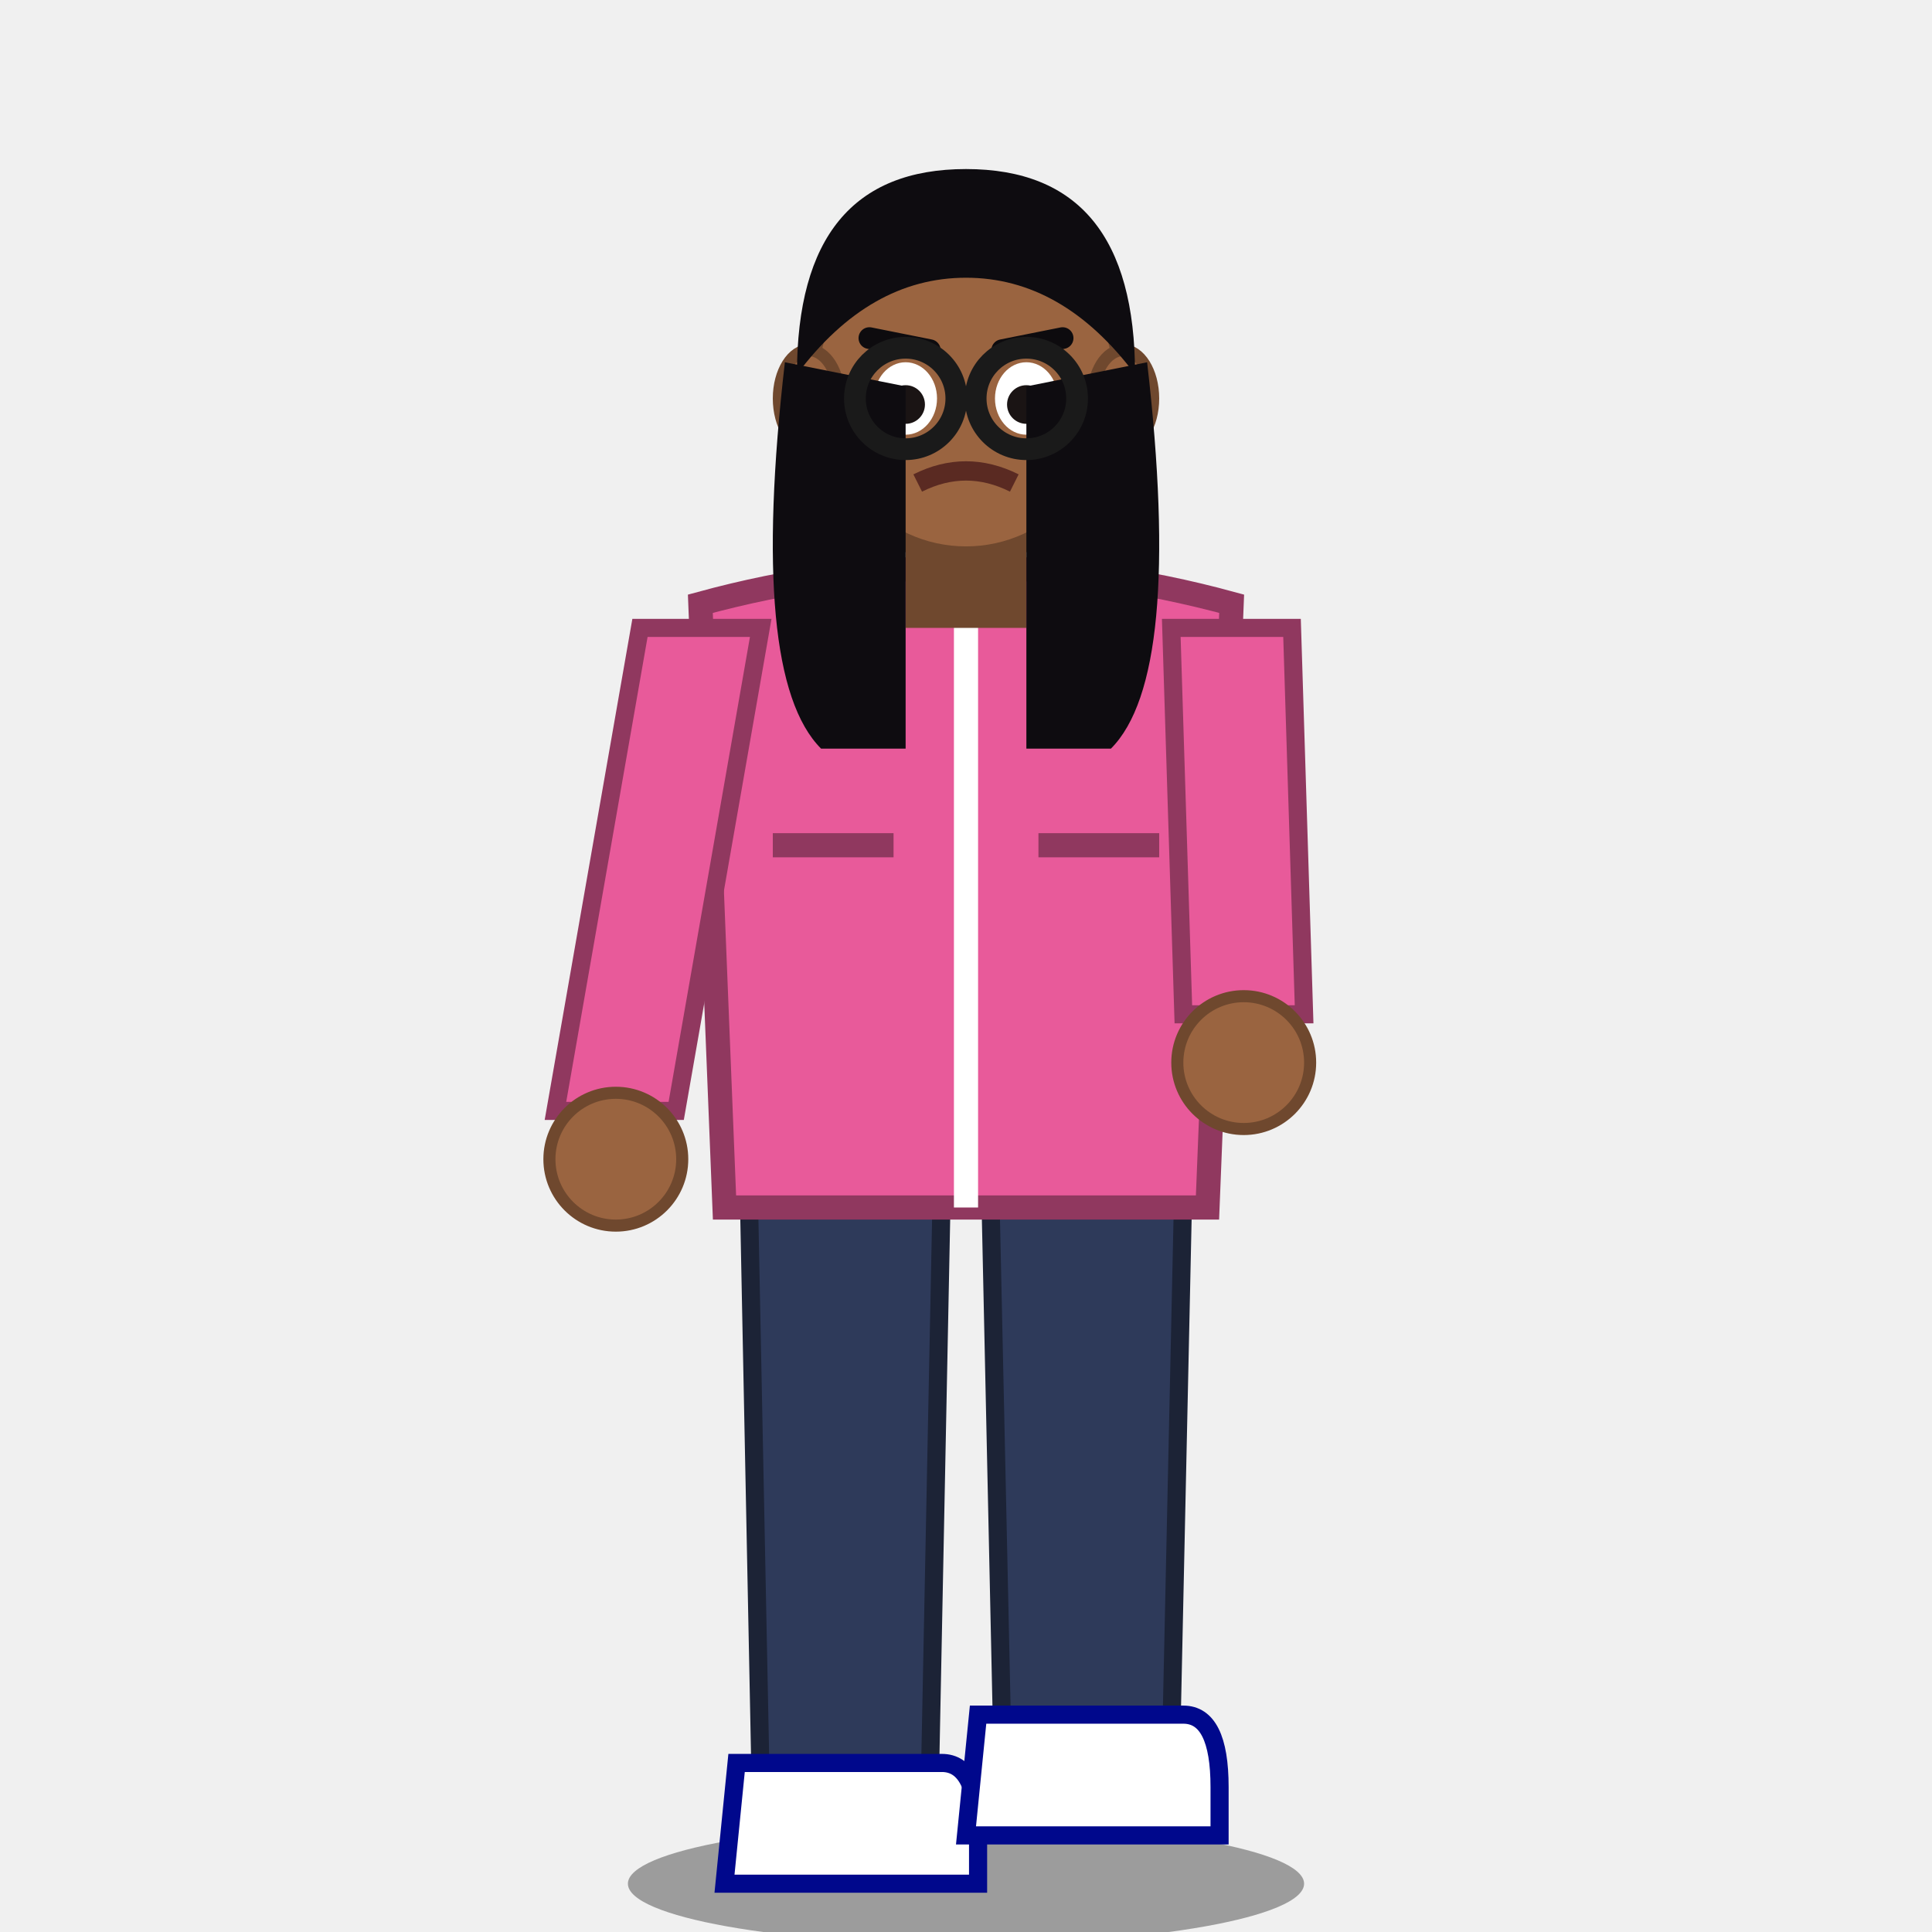
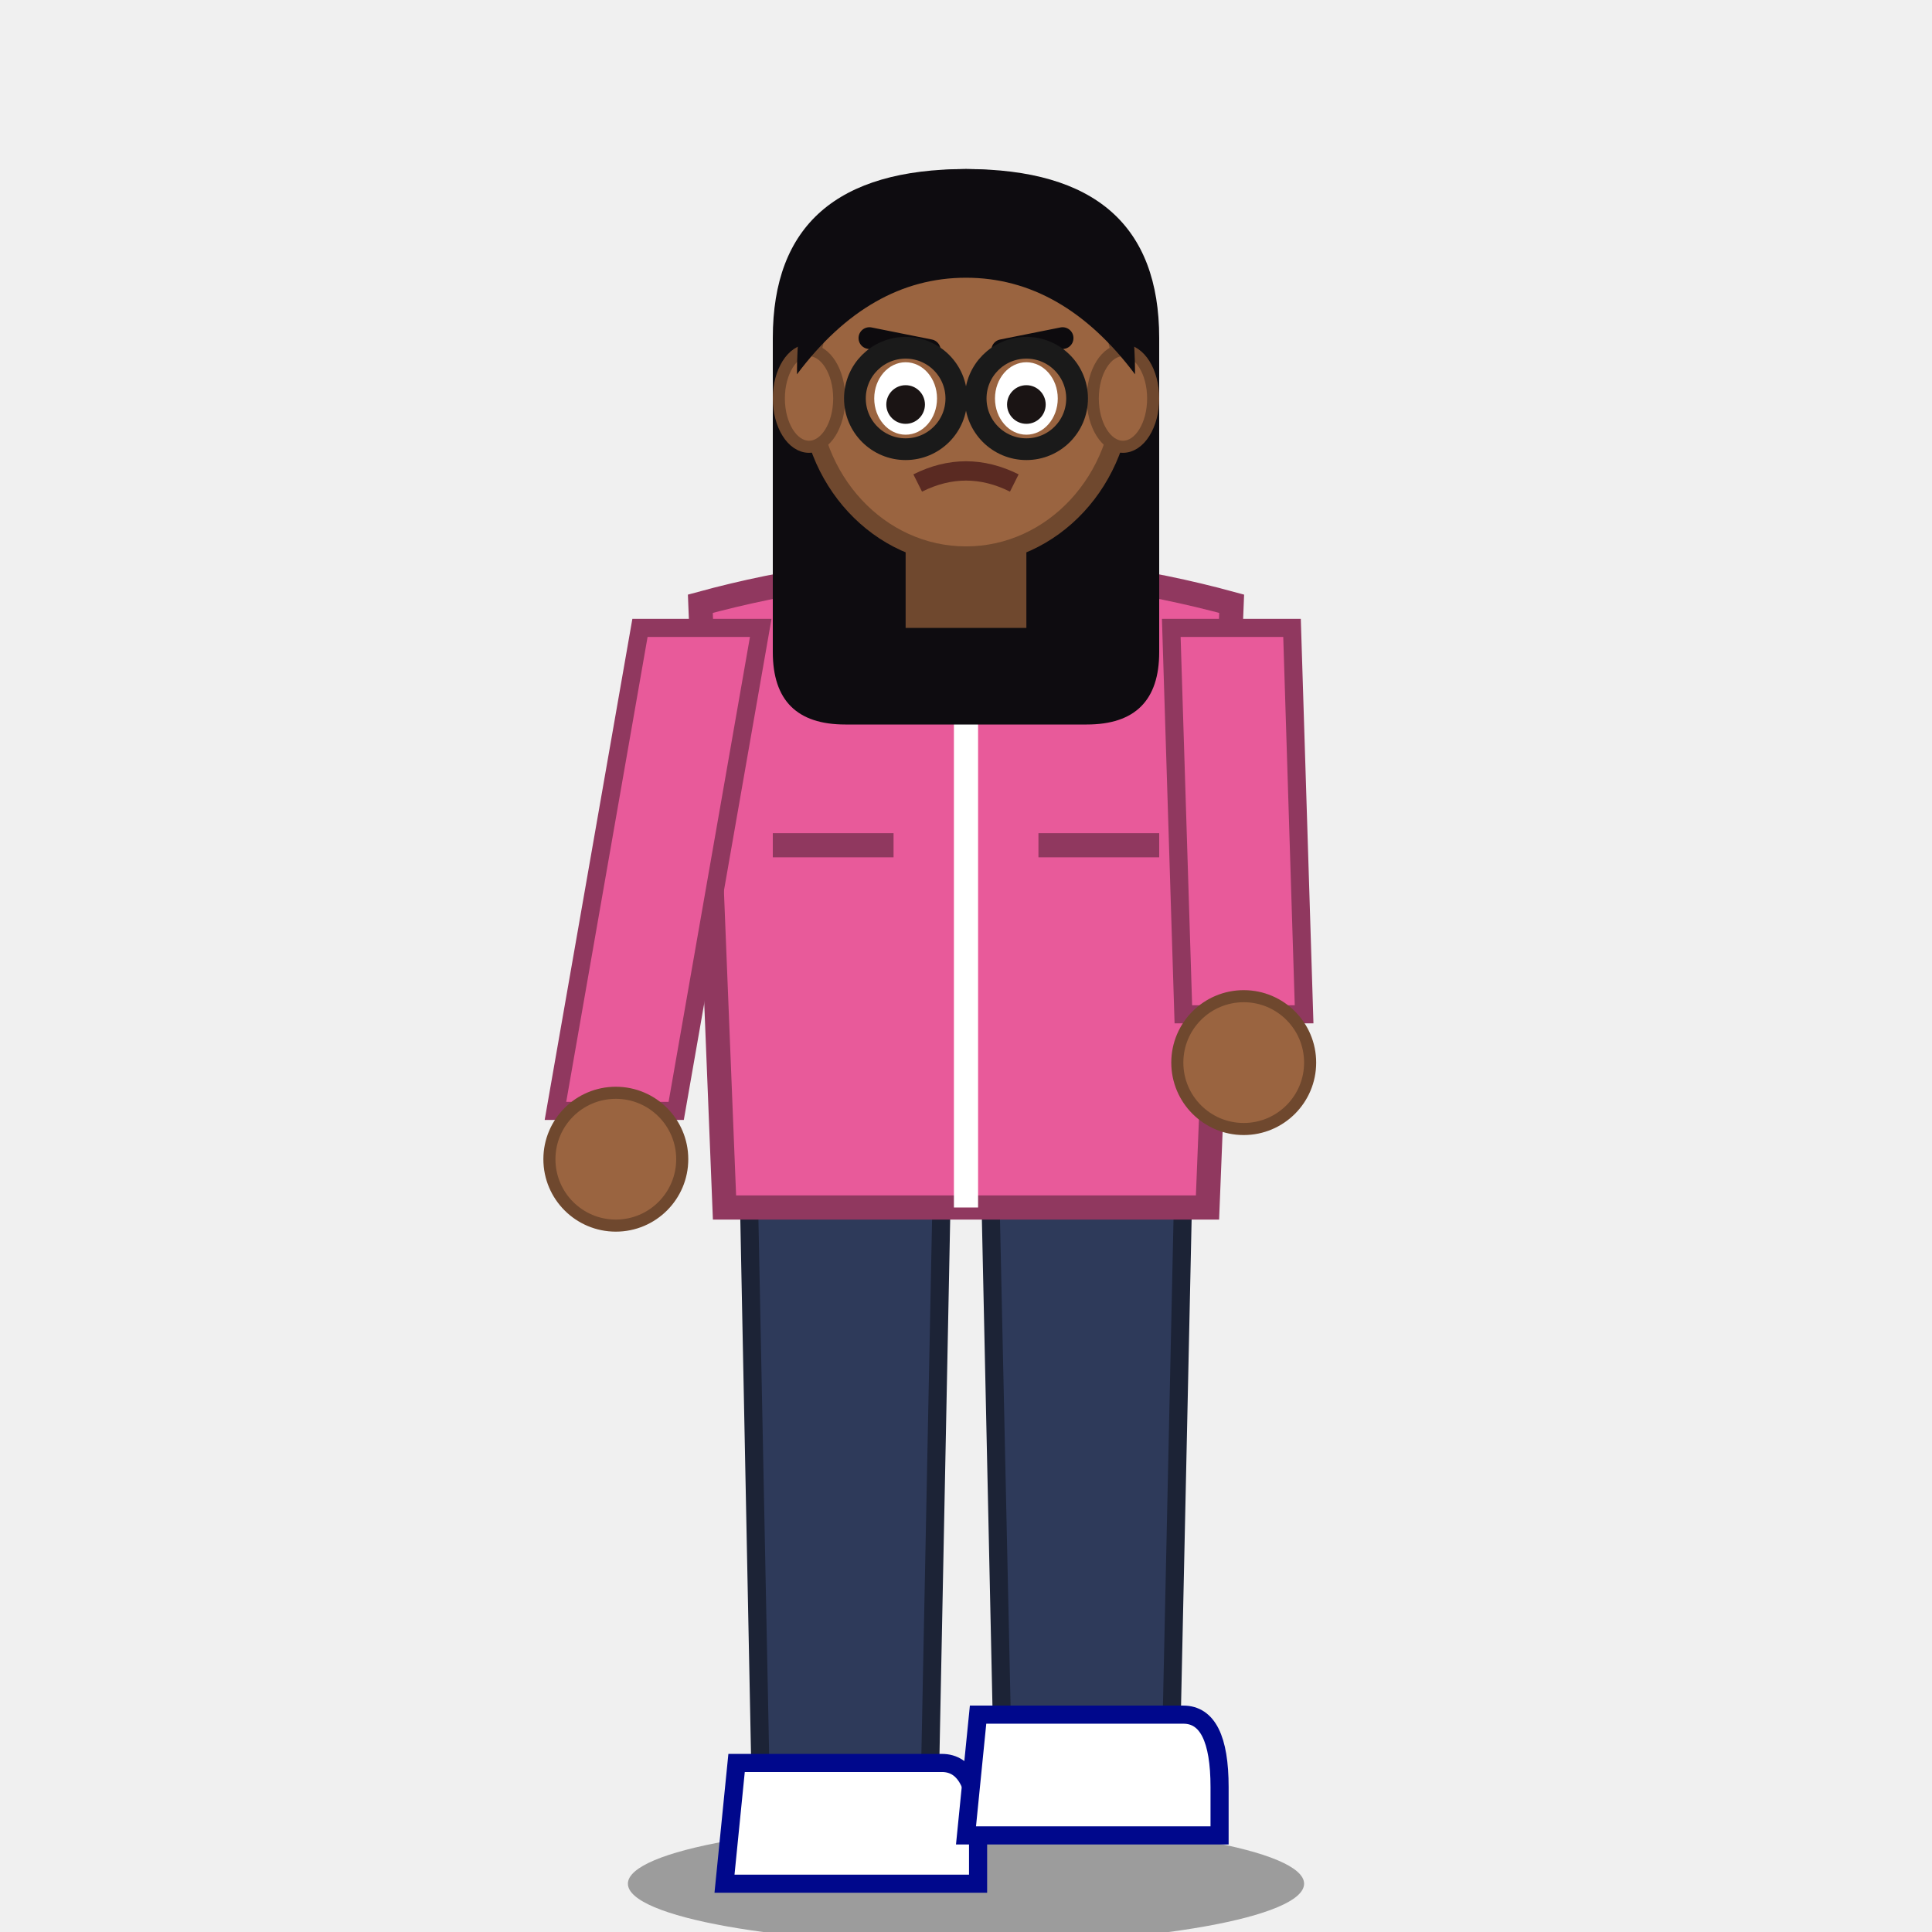
<svg xmlns="http://www.w3.org/2000/svg" width="160" height="160" viewBox="0 0 160 160">
  <defs />
  <ellipse cx="80" cy="156" rx="28" ry="5" fill="#000" opacity=".35" />
  <path d="M62 98 h16 l-1 50 h-14z" fill="#2E3A5A" stroke="#1c2336" stroke-width="1.5" />
  <path d="M61 146 h17 q3 0 3 6 v4 h-21z" fill="#FFF" stroke="#00088c" stroke-width="1.5" />
  <path d="M82 98 h16 l-1 46 h-14z" fill="#2E3A5A" stroke="#1c2336" stroke-width="1.5" />
  <path d="M81 142 h17 q3 0 3 6 v4 h-21z" fill="#FFF" stroke="#00088c" stroke-width="1.5" />
  <path d="M58 50 Q80 44 102 50 L100 100 H60 Z" fill="#E85A9A" stroke="#90385f" stroke-width="2" />
  <path d="M80 50 V100" stroke="#FFF" stroke-width="2" />
  <path d="M64 70 h10 M86 70 h10" stroke="#90385f" stroke-width="2" />
+   <path d="M64 28 q0 -14 16 -14 q16 0 16 14 v26 q0 6 -6 6 h-20 q-6 0 -6 -6z" fill="#0E0C10" />
  <rect x="75" y="42" width="10" height="10" fill="#6f482e" />
  <ellipse cx="80" cy="32" rx="13" ry="14" fill="#9A6440" stroke="#6f482e" stroke-width="1.5" />
  <ellipse cx="67" cy="33" rx="2.5" ry="4" fill="#9A6440" stroke="#6f482e" />
  <ellipse cx="93" cy="33" rx="2.5" ry="4" fill="#9A6440" stroke="#6f482e" />
  <ellipse cx="75" cy="33" rx="2.6" ry="3" fill="#FFF" />
  <ellipse cx="85" cy="33" rx="2.6" ry="3" fill="#FFF" />
  <circle cx="75" cy="33.5" r="1.6" fill="#1A1414" />
  <circle cx="85" cy="33.5" r="1.6" fill="#1A1414" />
  <path d="M72 28 l5 1 M88 28 l-5 1" stroke="#0d0b0e" stroke-width="1.8" stroke-linecap="round" />
  <path d="M76 40 q4 -2 8 0" stroke="#5A2A22" stroke-width="1.6" fill="none" />
-   <path d="M65 30 q-3 26 3 32 h7 v-30z M95 30 q3 26 -3 32 h-7 v-30z" fill="#0E0C10" />
  <path d="M66 31 q0 -17 14 -17 q14 0 14 17 q-6 -8 -14 -8 q-8 0 -14 8z" fill="#0E0C10" />
  <g fill="none" stroke="#1A1A1A" stroke-width="1.8">
    <circle cx="75" cy="33" r="4.2" />
    <circle cx="85" cy="33" r="4.2" />
    <path d="M79 33 h2" />
  </g>
  <path d="M53 52 L63 52 L56 92 L46 92Z" fill="#E85A9A" stroke="#90385f" stroke-width="1.5" />
  <circle cx="51" cy="96" r="5.5" fill="#9A6440" stroke="#6f482e" />
  <path d="M97 52 L107 52 L108 84 L98 84Z" fill="#E85A9A" stroke="#90385f" stroke-width="1.5" />
  <circle cx="103" cy="88" r="5.5" fill="#9A6440" stroke="#6f482e" />
</svg>
